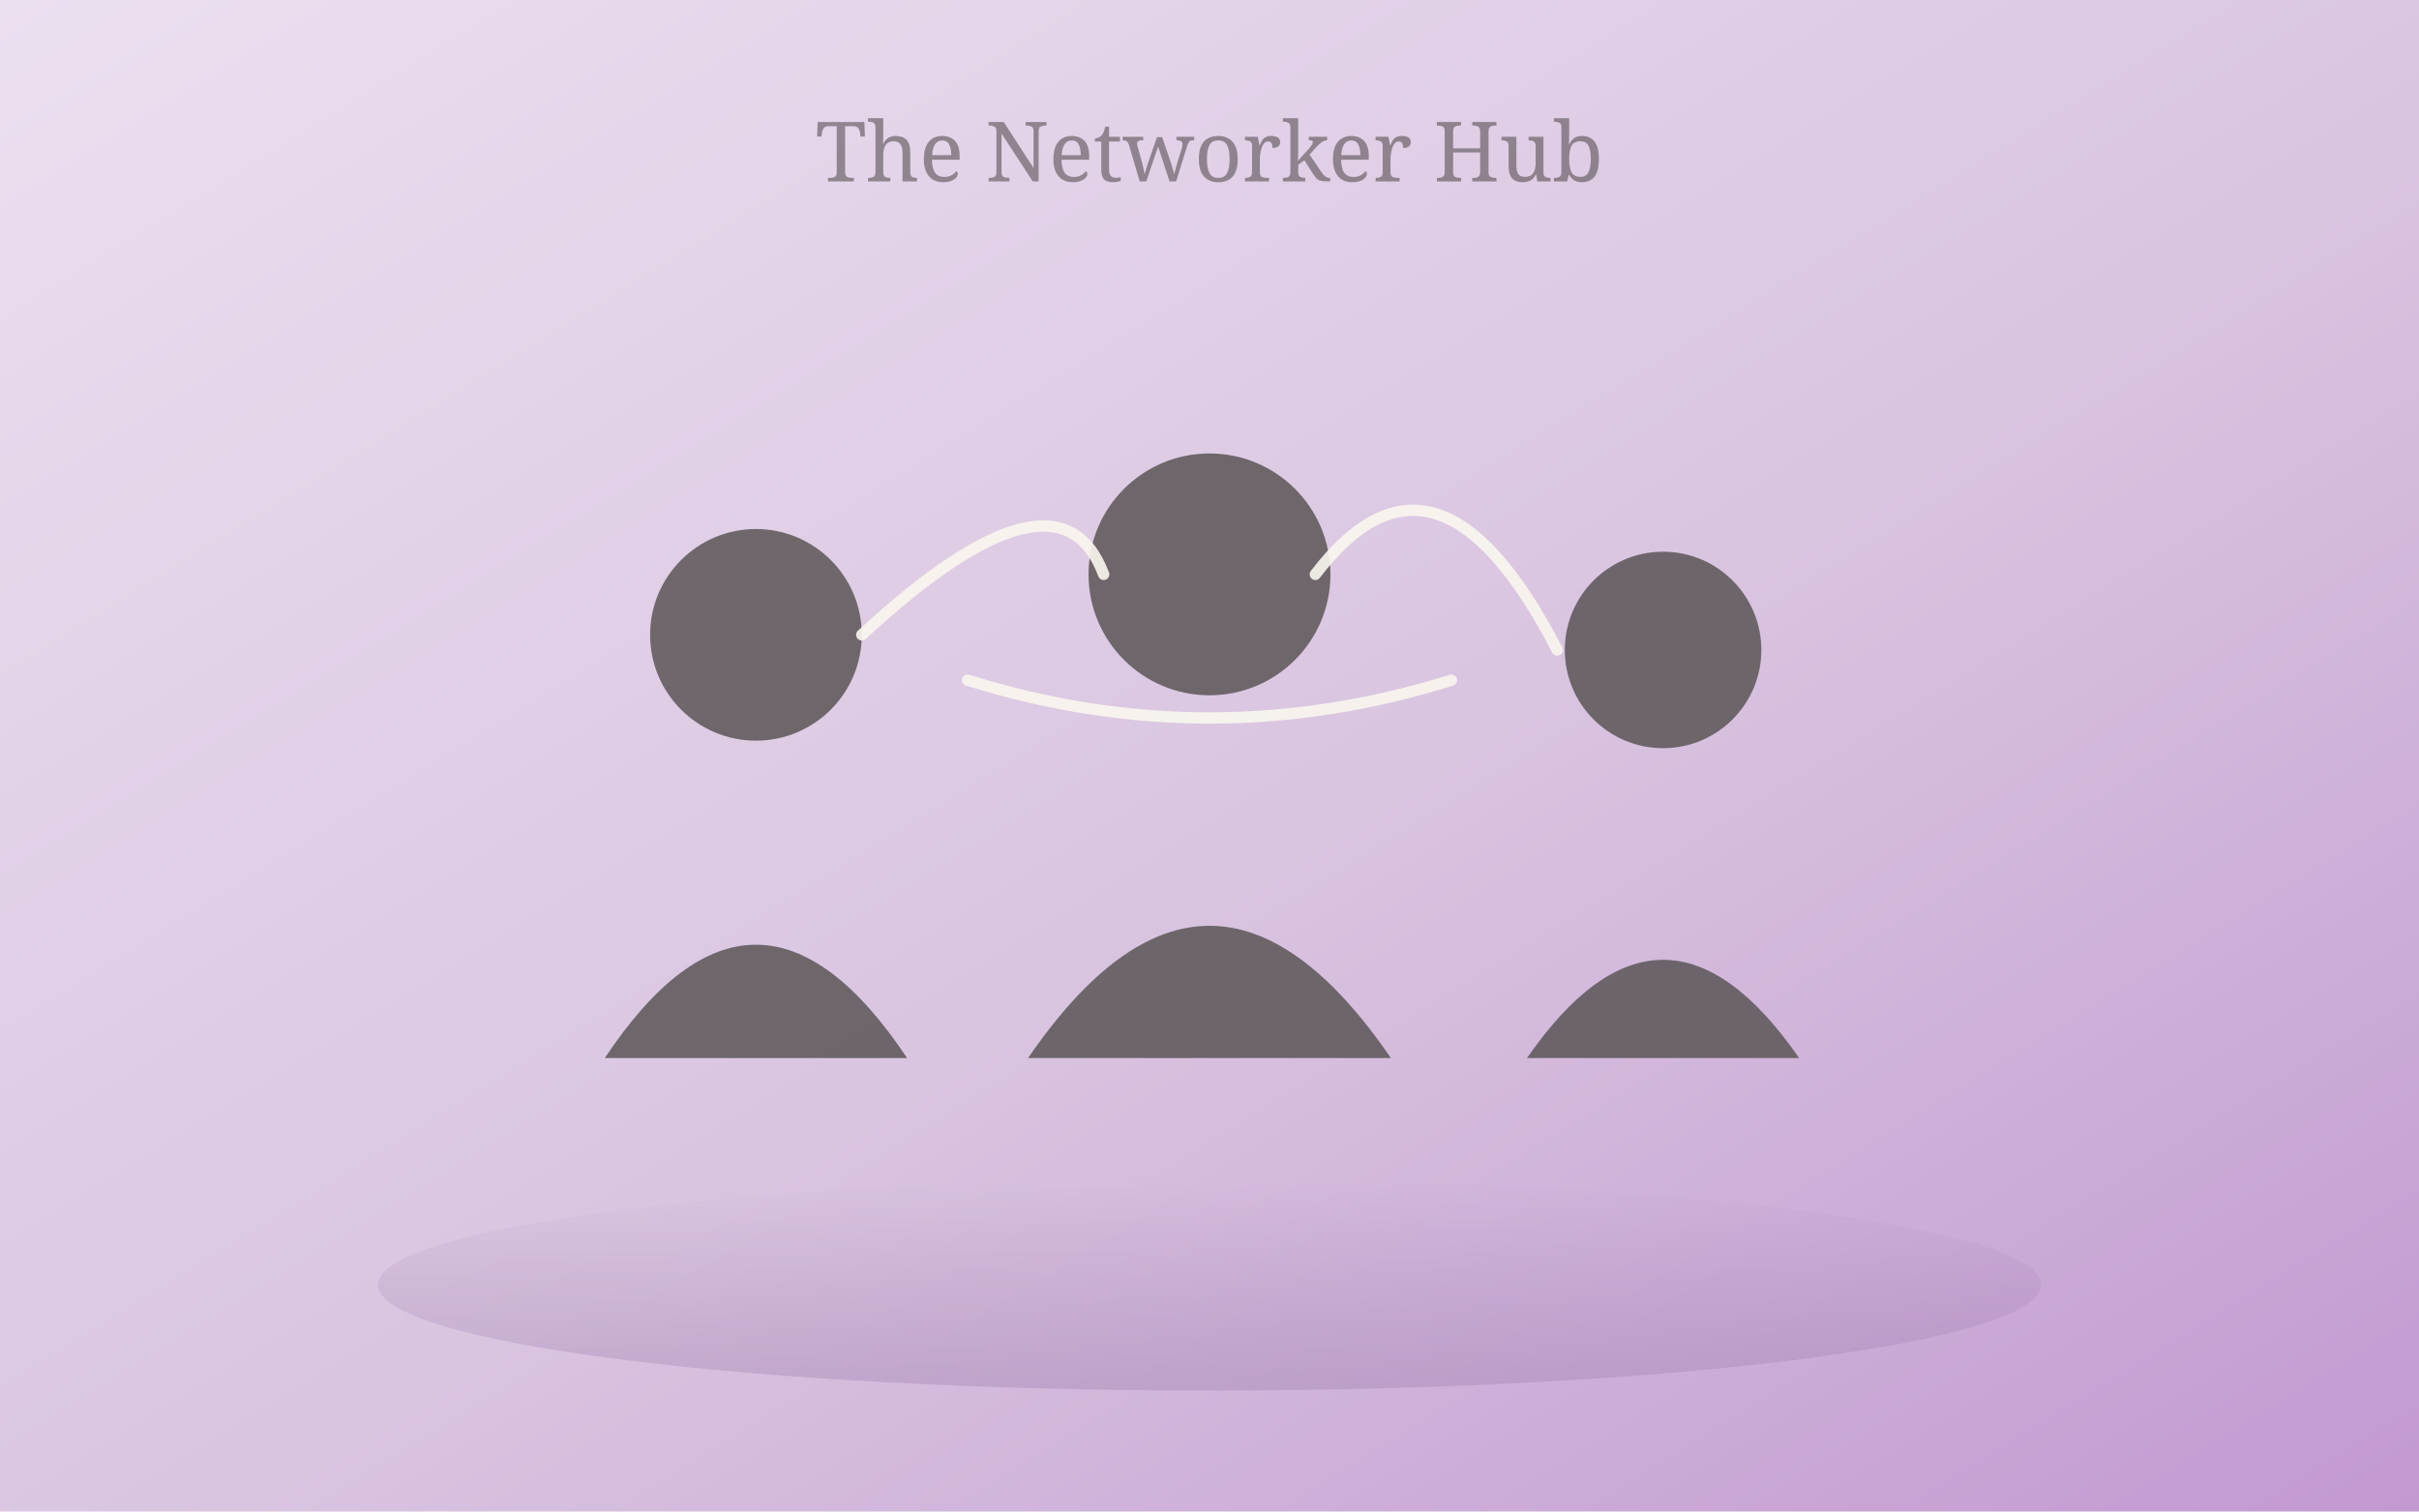
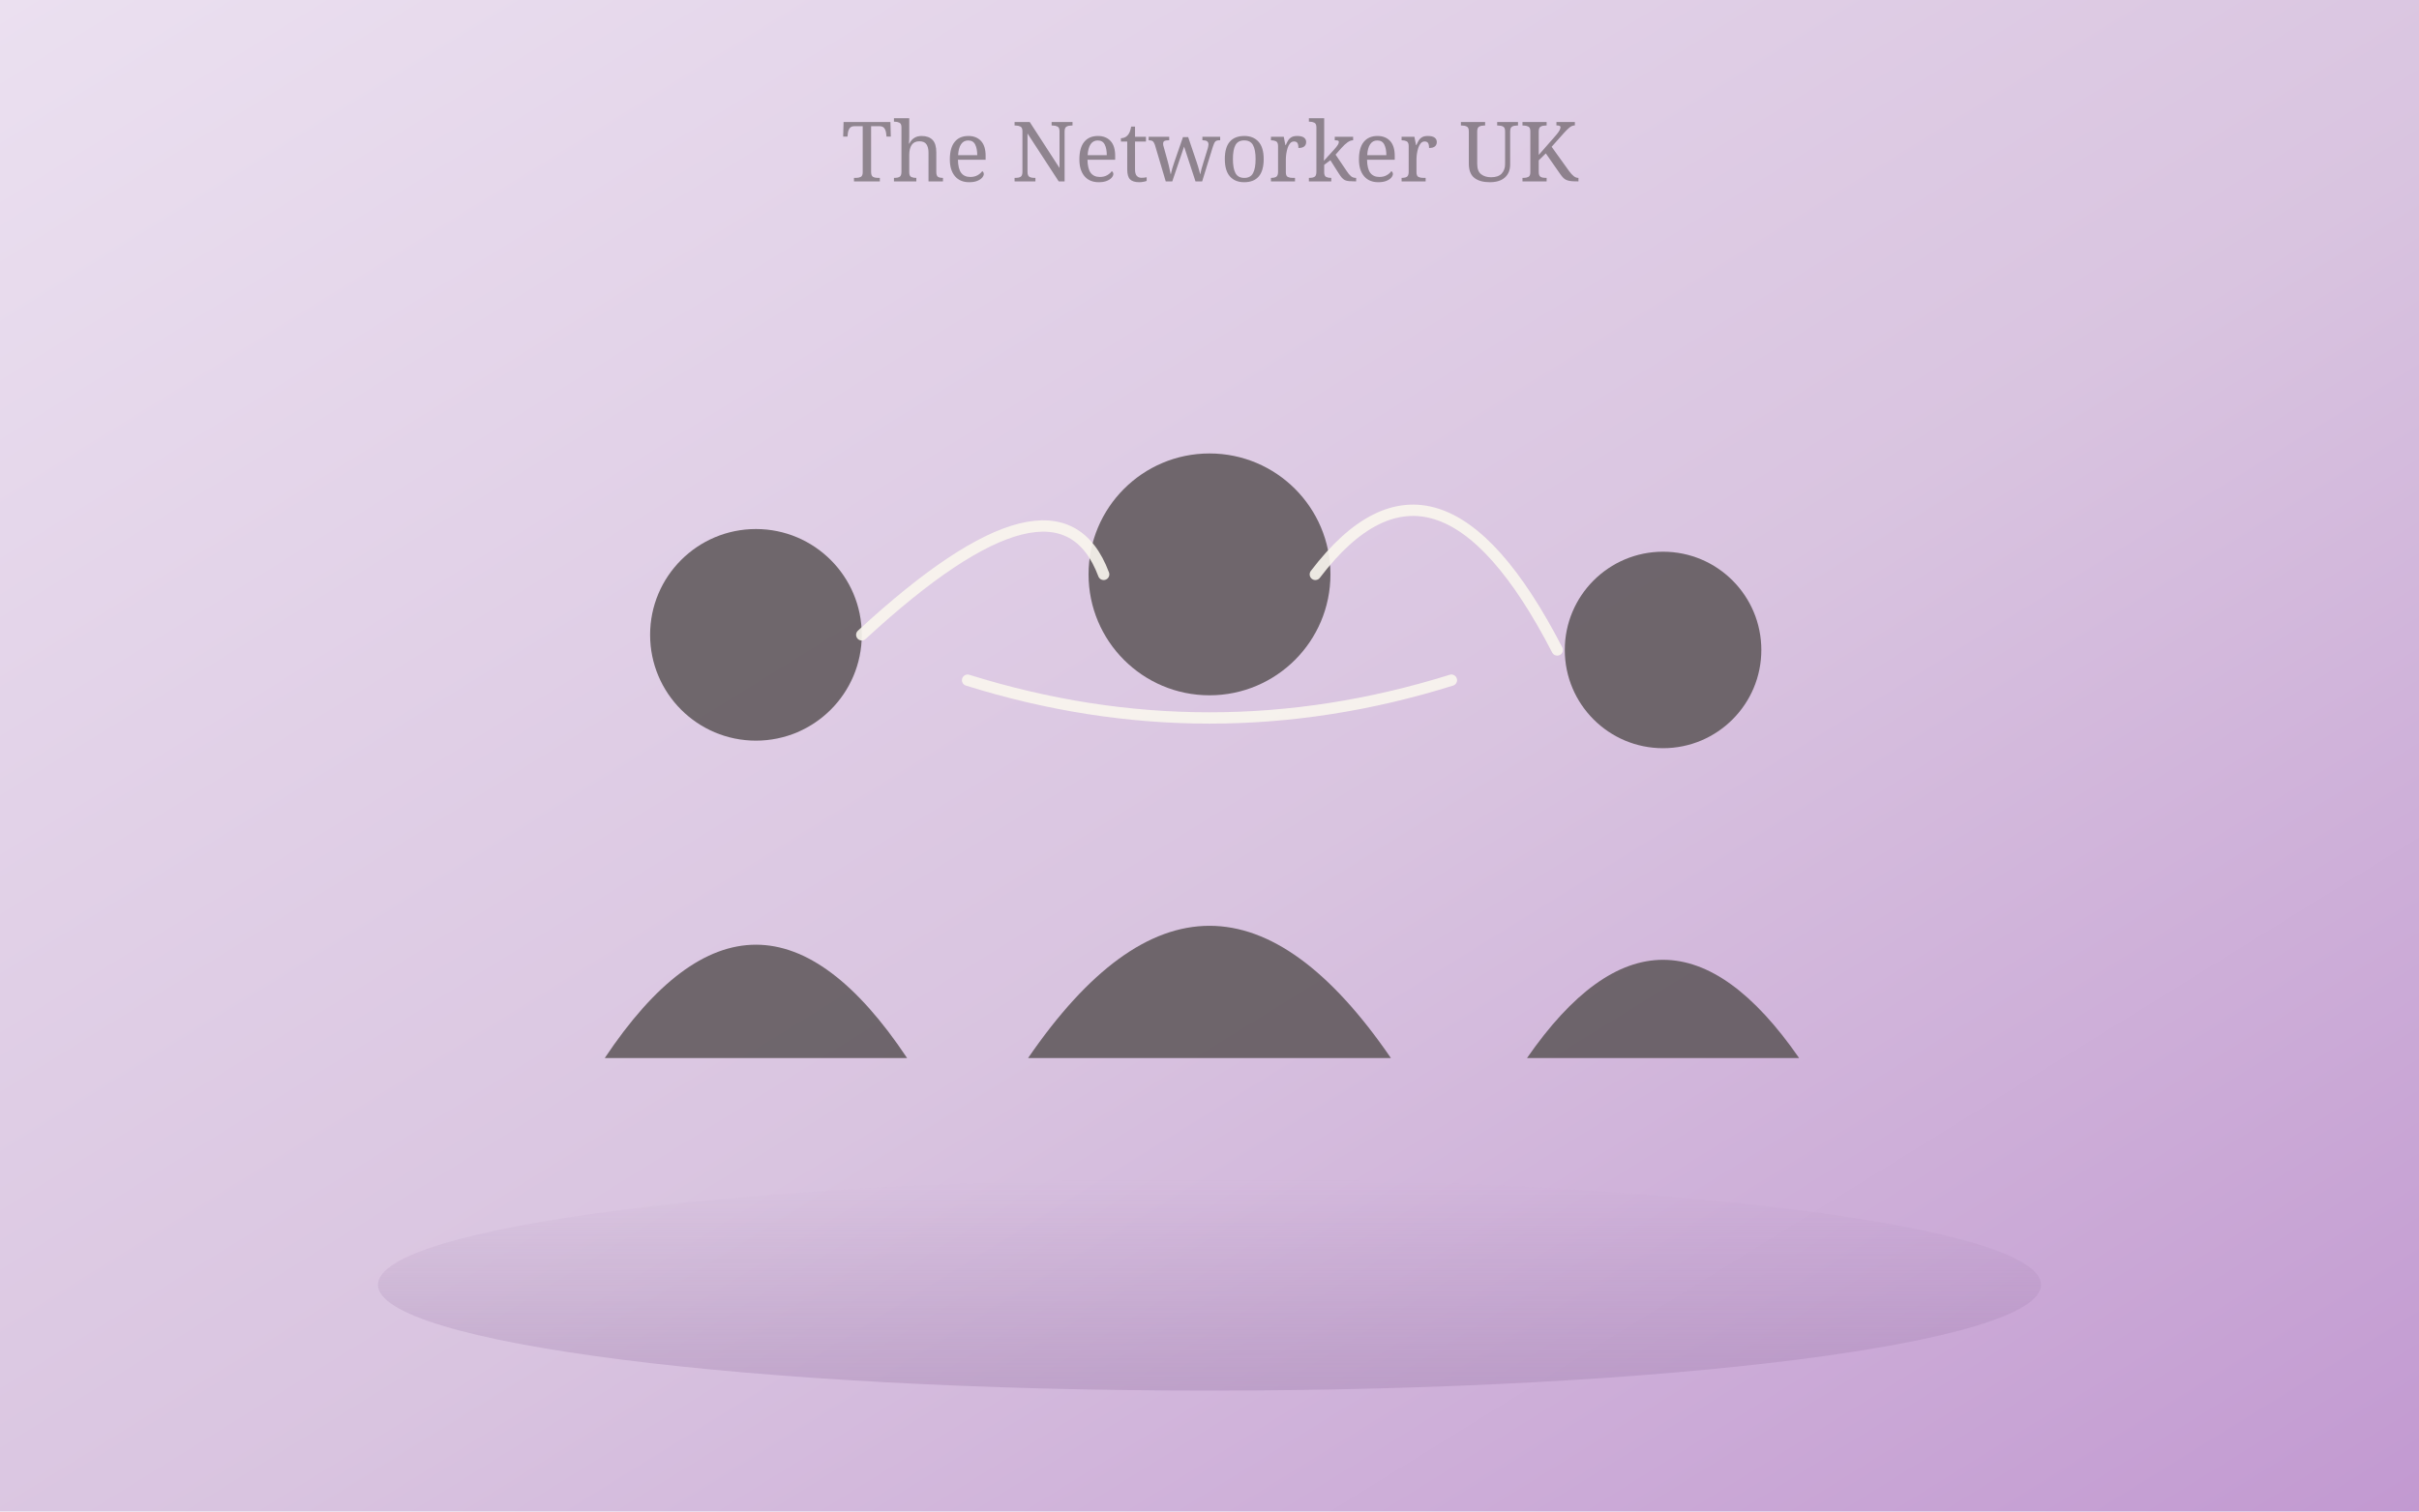
<svg xmlns="http://www.w3.org/2000/svg" viewBox="0 0 640 400" role="img" aria-label="Networking event">
  <defs>
    <linearGradient id="bg" x1="0%" y1="0%" x2="100%" y2="100%">
      <stop offset="0%" stop-color="#ebe0f0" />
      <stop offset="55%" stop-color="#d9c4e0" />
      <stop offset="100%" stop-color="#c299d1" />
    </linearGradient>
    <linearGradient id="sil" x1="0%" y1="100%" x2="0%" y2="0%">
      <stop offset="0%" stop-color="#9a7aa8" stop-opacity="0.35" />
      <stop offset="100%" stop-color="#9a7aa8" stop-opacity="0" />
    </linearGradient>
  </defs>
  <rect width="640" height="400" fill="url(#bg)" />
  <ellipse cx="320" cy="340" rx="220" ry="28" fill="url(#sil)" />
  <g fill="#5c5557" opacity="0.85">
    <circle cx="200" cy="168" r="28" />
    <path d="M160 280 Q200 220 240 280 Z" />
    <circle cx="320" cy="152" r="32" />
    <path d="M272 280 Q320 210 368 280 Z" />
    <circle cx="440" cy="172" r="26" />
    <path d="M404 280 Q440 228 476 280 Z" />
  </g>
  <g fill="none" stroke="#faf6ee" stroke-width="3" stroke-linecap="round" opacity="0.9">
    <path d="M228 168 Q280 120 292 152" />
    <path d="M348 152 Q380 110 412 172" />
    <path d="M256 180 Q320 200 384 180" />
  </g>
-   <text x="320" y="48" text-anchor="middle" font-family="Georgia, serif" font-size="22" fill="#4a4446" opacity="0.55">The Networker Hub</text>
+   <text x="320" y="48" text-anchor="middle" font-family="Georgia, serif" font-size="22" fill="#4a4446" opacity="0.55">The Networker UK</text>
</svg>
